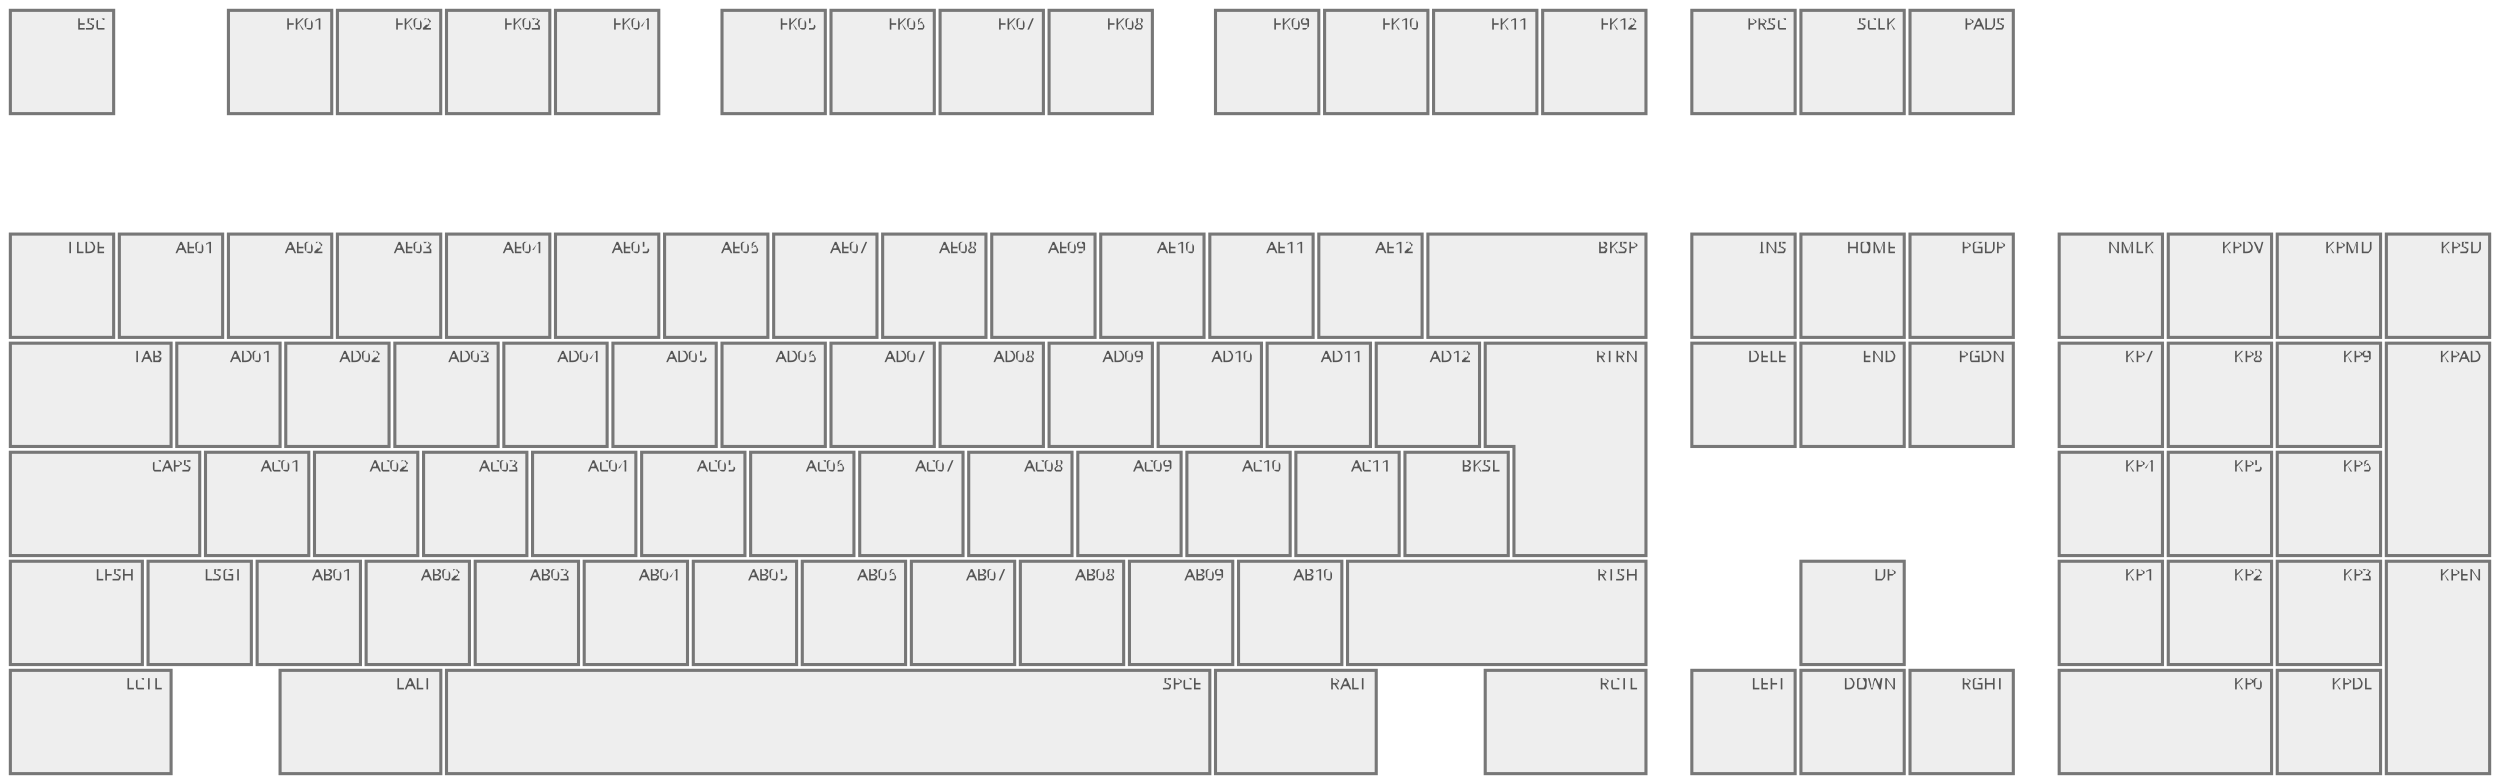
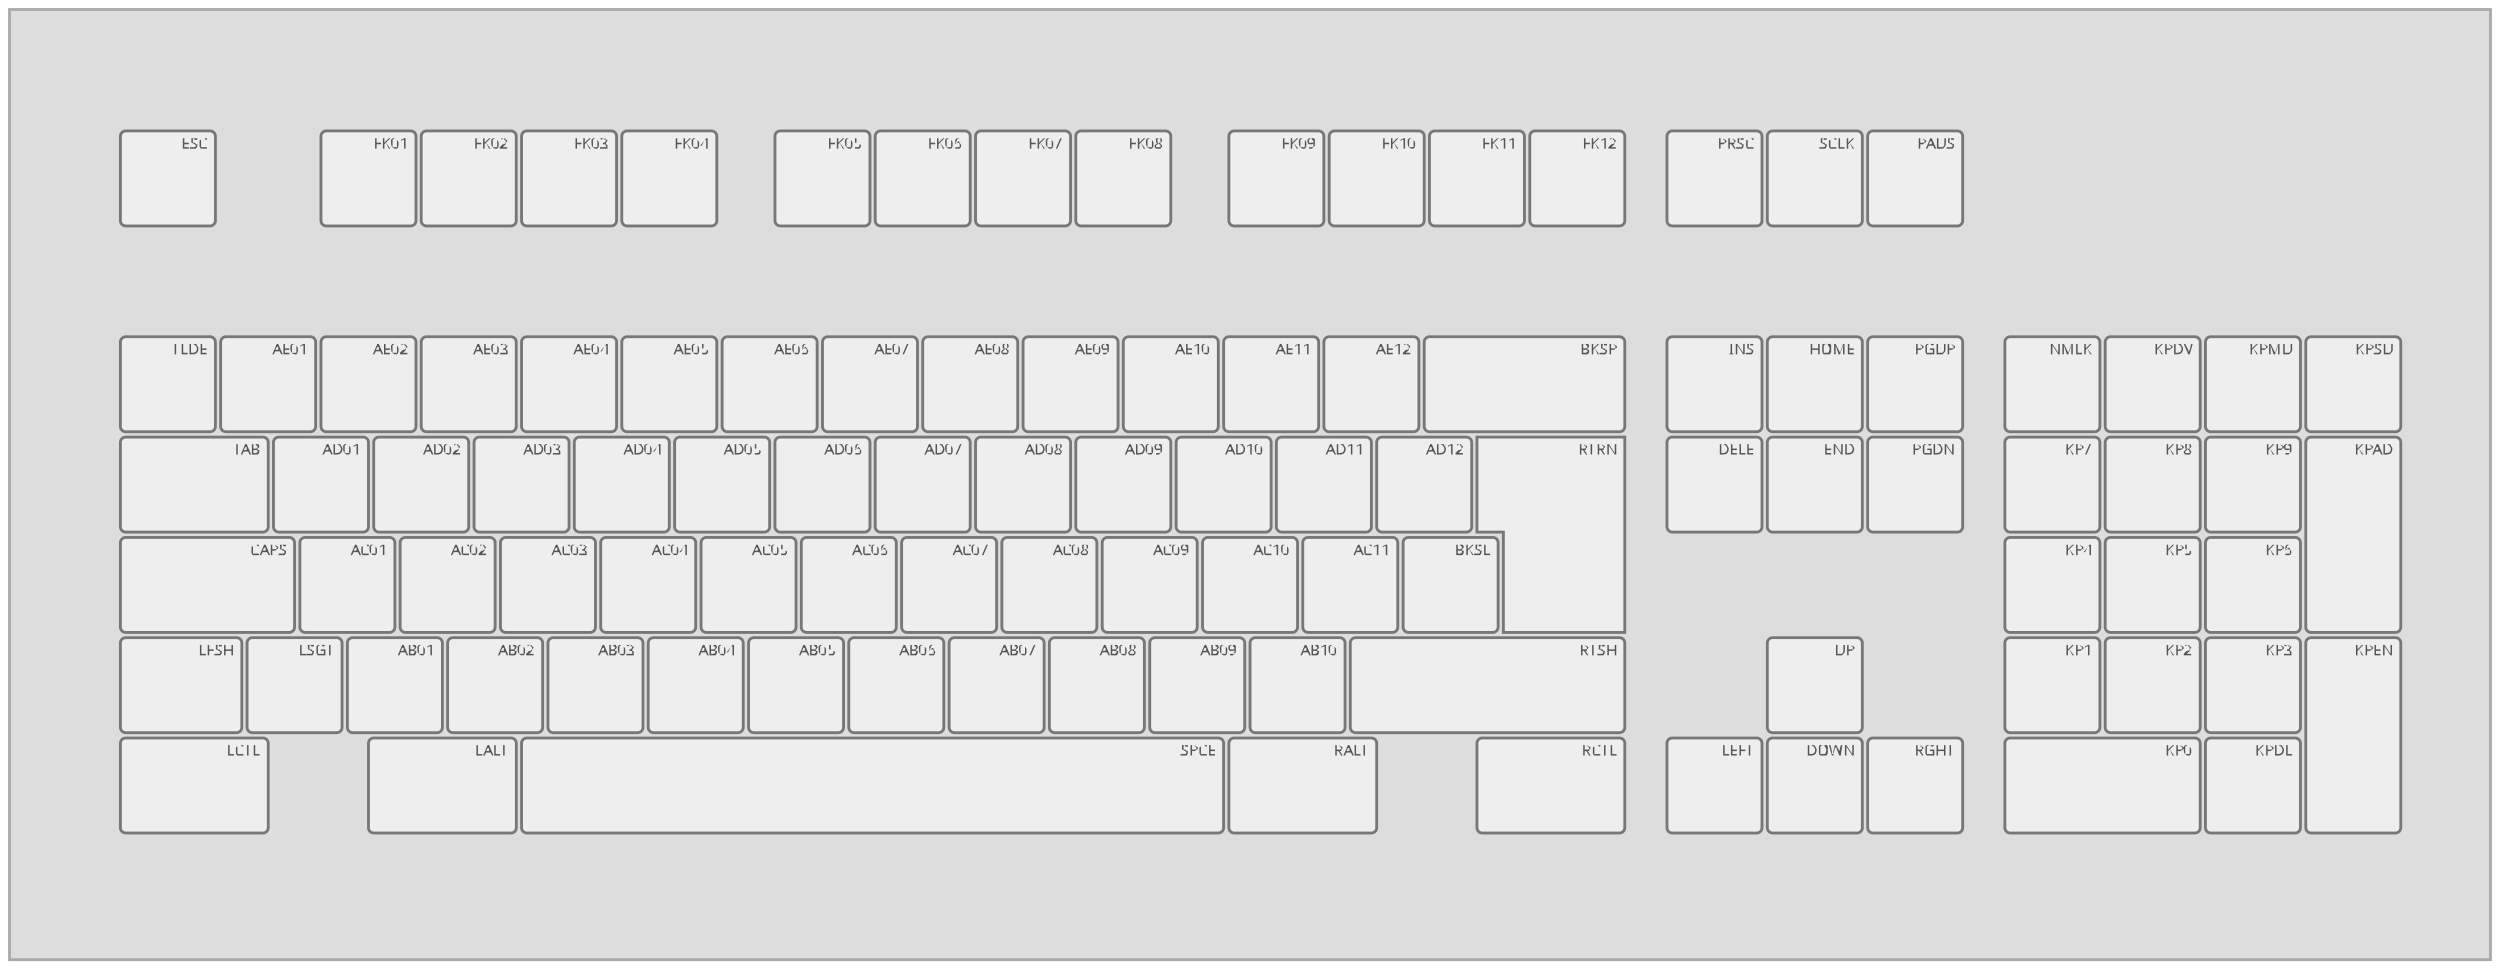
- <svg xmlns="http://www.w3.org/2000/svg" width="1452" height="455.333" viewBox="1.067 1.178 24.2 7.589">
-   <style>.key { fill: #eee; stroke: #777; stroke-width: 0.03; }.key-id { fill: #555; font: 0.16px sans-serif; pointer-events: none; }</style>
+ <svg xmlns="http://www.w3.org/2000/svg" width="1578.667" height="612" viewBox="-0.1 -0.1 26.311 10.2">
+   <style>.keyboard-frame { fill: var(--doodad-fill, #ddd); stroke: #aaa; stroke-width: 0.03; }.key { fill: var(--key-fill, #eee); stroke: #777; stroke-width: 0.03; }.key-id { fill: var(--key-id-fill, #555); font: 0.16px sans-serif; pointer-events: none; }</style>
  <g id="keyboard-geometry">
+     <g id="keyboard-decorations">
+       <rect class="keyboard-frame" x="0" y="0" width="26.111" height="10" />
+     </g>
    <g id="keys">
      <g id="key-ESC" data-key-id="ESC" data-kbd-keycode="1">
-         <rect class="key" x="1.167" y="1.278" width="1" height="1" />
+         <rect class="key" x="1.167" y="1.278" width="1" height="1" rx="0.056" ry="0.056" style="--key-fill: #555" />
      </g>
      <g id="key-FK01" data-key-id="FK01" data-kbd-keycode="59">
-         <rect class="key" x="3.278" y="1.278" width="1" height="1" />
+         <rect class="key" x="3.278" y="1.278" width="1" height="1" rx="0.056" ry="0.056" />
      </g>
      <g id="key-FK02" data-key-id="FK02" data-kbd-keycode="60">
-         <rect class="key" x="4.333" y="1.278" width="1" height="1" />
+         <rect class="key" x="4.333" y="1.278" width="1" height="1" rx="0.056" ry="0.056" />
      </g>
      <g id="key-FK03" data-key-id="FK03" data-kbd-keycode="61">
-         <rect class="key" x="5.389" y="1.278" width="1" height="1" />
+         <rect class="key" x="5.389" y="1.278" width="1" height="1" rx="0.056" ry="0.056" />
      </g>
      <g id="key-FK04" data-key-id="FK04" data-kbd-keycode="62">
-         <rect class="key" x="6.444" y="1.278" width="1" height="1" />
+         <rect class="key" x="6.444" y="1.278" width="1" height="1" rx="0.056" ry="0.056" />
      </g>
      <g id="key-FK05" data-key-id="FK05" data-kbd-keycode="63">
-         <rect class="key" x="8.056" y="1.278" width="1" height="1" />
+         <rect class="key" x="8.056" y="1.278" width="1" height="1" rx="0.056" ry="0.056" />
      </g>
      <g id="key-FK06" data-key-id="FK06" data-kbd-keycode="64">
-         <rect class="key" x="9.111" y="1.278" width="1" height="1" />
+         <rect class="key" x="9.111" y="1.278" width="1" height="1" rx="0.056" ry="0.056" />
      </g>
      <g id="key-FK07" data-key-id="FK07" data-kbd-keycode="65">
-         <rect class="key" x="10.167" y="1.278" width="1" height="1" />
+         <rect class="key" x="10.167" y="1.278" width="1" height="1" rx="0.056" ry="0.056" />
      </g>
      <g id="key-FK08" data-key-id="FK08" data-kbd-keycode="66">
-         <rect class="key" x="11.222" y="1.278" width="1" height="1" />
+         <rect class="key" x="11.222" y="1.278" width="1" height="1" rx="0.056" ry="0.056" />
      </g>
      <g id="key-FK09" data-key-id="FK09" data-kbd-keycode="67">
-         <rect class="key" x="12.833" y="1.278" width="1" height="1" />
+         <rect class="key" x="12.833" y="1.278" width="1" height="1" rx="0.056" ry="0.056" />
      </g>
      <g id="key-FK10" data-key-id="FK10" data-kbd-keycode="68">
-         <rect class="key" x="13.889" y="1.278" width="1" height="1" />
+         <rect class="key" x="13.889" y="1.278" width="1" height="1" rx="0.056" ry="0.056" />
      </g>
      <g id="key-FK11" data-key-id="FK11" data-kbd-keycode="87">
-         <rect class="key" x="14.944" y="1.278" width="1" height="1" />
+         <rect class="key" x="14.944" y="1.278" width="1" height="1" rx="0.056" ry="0.056" />
      </g>
      <g id="key-FK12" data-key-id="FK12" data-kbd-keycode="88">
-         <rect class="key" x="16" y="1.278" width="1" height="1" />
+         <rect class="key" x="16" y="1.278" width="1" height="1" rx="0.056" ry="0.056" />
      </g>
      <g id="key-PRSC" data-key-id="PRSC" data-kbd-keycode="99">
-         <rect class="key" x="17.444" y="1.278" width="1" height="1" />
+         <rect class="key" x="17.444" y="1.278" width="1" height="1" rx="0.056" ry="0.056" />
      </g>
      <g id="key-SCLK" data-key-id="SCLK" data-kbd-keycode="70">
-         <rect class="key" x="18.5" y="1.278" width="1" height="1" />
+         <rect class="key" x="18.5" y="1.278" width="1" height="1" rx="0.056" ry="0.056" />
      </g>
      <g id="key-PAUS" data-key-id="PAUS" data-kbd-keycode="119">
-         <rect class="key" x="19.556" y="1.278" width="1" height="1" />
+         <rect class="key" x="19.556" y="1.278" width="1" height="1" rx="0.056" ry="0.056" />
      </g>
      <g id="key-TLDE" data-key-id="TLDE" data-kbd-keycode="41">
-         <rect class="key" x="1.167" y="3.444" width="1" height="1" />
+         <rect class="key" x="1.167" y="3.444" width="1" height="1" rx="0.056" ry="0.056" />
      </g>
      <g id="key-AE01" data-key-id="AE01" data-kbd-keycode="2">
-         <rect class="key" x="2.222" y="3.444" width="1" height="1" />
+         <rect class="key" x="2.222" y="3.444" width="1" height="1" rx="0.056" ry="0.056" />
      </g>
      <g id="key-AE02" data-key-id="AE02" data-kbd-keycode="3">
-         <rect class="key" x="3.278" y="3.444" width="1" height="1" />
+         <rect class="key" x="3.278" y="3.444" width="1" height="1" rx="0.056" ry="0.056" />
      </g>
      <g id="key-AE03" data-key-id="AE03" data-kbd-keycode="4">
-         <rect class="key" x="4.333" y="3.444" width="1" height="1" />
+         <rect class="key" x="4.333" y="3.444" width="1" height="1" rx="0.056" ry="0.056" />
      </g>
      <g id="key-AE04" data-key-id="AE04" data-kbd-keycode="5">
-         <rect class="key" x="5.389" y="3.444" width="1" height="1" />
+         <rect class="key" x="5.389" y="3.444" width="1" height="1" rx="0.056" ry="0.056" />
      </g>
      <g id="key-AE05" data-key-id="AE05" data-kbd-keycode="6">
-         <rect class="key" x="6.444" y="3.444" width="1" height="1" />
+         <rect class="key" x="6.444" y="3.444" width="1" height="1" rx="0.056" ry="0.056" />
      </g>
      <g id="key-AE06" data-key-id="AE06" data-kbd-keycode="7">
-         <rect class="key" x="7.5" y="3.444" width="1" height="1" />
+         <rect class="key" x="7.5" y="3.444" width="1" height="1" rx="0.056" ry="0.056" />
      </g>
      <g id="key-AE07" data-key-id="AE07" data-kbd-keycode="8">
-         <rect class="key" x="8.556" y="3.444" width="1" height="1" />
+         <rect class="key" x="8.556" y="3.444" width="1" height="1" rx="0.056" ry="0.056" />
      </g>
      <g id="key-AE08" data-key-id="AE08" data-kbd-keycode="9">
-         <rect class="key" x="9.611" y="3.444" width="1" height="1" />
+         <rect class="key" x="9.611" y="3.444" width="1" height="1" rx="0.056" ry="0.056" />
      </g>
      <g id="key-AE09" data-key-id="AE09" data-kbd-keycode="10">
-         <rect class="key" x="10.667" y="3.444" width="1" height="1" />
+         <rect class="key" x="10.667" y="3.444" width="1" height="1" rx="0.056" ry="0.056" />
      </g>
      <g id="key-AE10" data-key-id="AE10" data-kbd-keycode="11">
-         <rect class="key" x="11.722" y="3.444" width="1" height="1" />
+         <rect class="key" x="11.722" y="3.444" width="1" height="1" rx="0.056" ry="0.056" />
      </g>
      <g id="key-AE11" data-key-id="AE11" data-kbd-keycode="12">
-         <rect class="key" x="12.778" y="3.444" width="1" height="1" />
+         <rect class="key" x="12.778" y="3.444" width="1" height="1" rx="0.056" ry="0.056" />
      </g>
      <g id="key-AE12" data-key-id="AE12" data-kbd-keycode="13">
-         <rect class="key" x="13.833" y="3.444" width="1" height="1" />
+         <rect class="key" x="13.833" y="3.444" width="1" height="1" rx="0.056" ry="0.056" />
      </g>
      <g id="key-BKSP" data-key-id="BKSP" data-kbd-keycode="14">
-         <rect class="key" x="14.889" y="3.444" width="2.111" height="1" />
+         <rect class="key" x="14.889" y="3.444" width="2.111" height="1" rx="0.056" ry="0.056" style="--key-fill: #555" />
      </g>
      <g id="key-TAB" data-key-id="TAB" data-kbd-keycode="15">
-         <rect class="key" x="1.167" y="4.5" width="1.556" height="1" />
+         <rect class="key" x="1.167" y="4.5" width="1.556" height="1" rx="0.056" ry="0.056" style="--key-fill: #555" />
      </g>
      <g id="key-AD01" data-key-id="AD01" data-kbd-keycode="16">
-         <rect class="key" x="2.778" y="4.5" width="1" height="1" />
+         <rect class="key" x="2.778" y="4.5" width="1" height="1" rx="0.056" ry="0.056" />
      </g>
      <g id="key-AD02" data-key-id="AD02" data-kbd-keycode="17">
-         <rect class="key" x="3.833" y="4.5" width="1" height="1" />
+         <rect class="key" x="3.833" y="4.5" width="1" height="1" rx="0.056" ry="0.056" />
      </g>
      <g id="key-AD03" data-key-id="AD03" data-kbd-keycode="18">
-         <rect class="key" x="4.889" y="4.5" width="1" height="1" />
+         <rect class="key" x="4.889" y="4.5" width="1" height="1" rx="0.056" ry="0.056" />
      </g>
      <g id="key-AD04" data-key-id="AD04" data-kbd-keycode="19">
-         <rect class="key" x="5.944" y="4.5" width="1" height="1" />
+         <rect class="key" x="5.944" y="4.5" width="1" height="1" rx="0.056" ry="0.056" />
      </g>
      <g id="key-AD05" data-key-id="AD05" data-kbd-keycode="20">
-         <rect class="key" x="7" y="4.5" width="1" height="1" />
+         <rect class="key" x="7" y="4.5" width="1" height="1" rx="0.056" ry="0.056" />
      </g>
      <g id="key-AD06" data-key-id="AD06" data-kbd-keycode="21">
-         <rect class="key" x="8.056" y="4.5" width="1" height="1" />
+         <rect class="key" x="8.056" y="4.5" width="1" height="1" rx="0.056" ry="0.056" />
      </g>
      <g id="key-AD07" data-key-id="AD07" data-kbd-keycode="22">
-         <rect class="key" x="9.111" y="4.5" width="1" height="1" />
+         <rect class="key" x="9.111" y="4.5" width="1" height="1" rx="0.056" ry="0.056" />
      </g>
      <g id="key-AD08" data-key-id="AD08" data-kbd-keycode="23">
-         <rect class="key" x="10.167" y="4.5" width="1" height="1" />
+         <rect class="key" x="10.167" y="4.5" width="1" height="1" rx="0.056" ry="0.056" />
      </g>
      <g id="key-AD09" data-key-id="AD09" data-kbd-keycode="24">
-         <rect class="key" x="11.222" y="4.5" width="1" height="1" />
+         <rect class="key" x="11.222" y="4.5" width="1" height="1" rx="0.056" ry="0.056" />
      </g>
      <g id="key-AD10" data-key-id="AD10" data-kbd-keycode="25">
-         <rect class="key" x="12.278" y="4.5" width="1" height="1" />
+         <rect class="key" x="12.278" y="4.5" width="1" height="1" rx="0.056" ry="0.056" />
      </g>
      <g id="key-AD11" data-key-id="AD11" data-kbd-keycode="26">
-         <rect class="key" x="13.333" y="4.5" width="1" height="1" />
+         <rect class="key" x="13.333" y="4.5" width="1" height="1" rx="0.056" ry="0.056" />
      </g>
      <g id="key-AD12" data-key-id="AD12" data-kbd-keycode="27">
-         <rect class="key" x="14.389" y="4.5" width="1" height="1" />
+         <rect class="key" x="14.389" y="4.5" width="1" height="1" rx="0.056" ry="0.056" />
      </g>
      <g id="key-RTRN" data-key-id="RTRN" data-kbd-keycode="28">
-         <polygon class="key" points="15.444,4.5 17,4.5 17,6.556 15.722,6.556 15.722,5.5 15.444,5.5" />
+         <polygon class="key" points="15.444,4.5 17,4.5 17,6.556 15.722,6.556 15.722,5.5 15.444,5.5" style="--key-fill: #555" />
      </g>
      <g id="key-CAPS" data-key-id="CAPS" data-kbd-keycode="58">
-         <rect class="key" x="1.167" y="5.556" width="1.833" height="1" />
+         <rect class="key" x="1.167" y="5.556" width="1.833" height="1" rx="0.056" ry="0.056" style="--key-fill: #555" />
      </g>
      <g id="key-AC01" data-key-id="AC01" data-kbd-keycode="30">
-         <rect class="key" x="3.056" y="5.556" width="1" height="1" />
+         <rect class="key" x="3.056" y="5.556" width="1" height="1" rx="0.056" ry="0.056" />
      </g>
      <g id="key-AC02" data-key-id="AC02" data-kbd-keycode="31">
-         <rect class="key" x="4.111" y="5.556" width="1" height="1" />
+         <rect class="key" x="4.111" y="5.556" width="1" height="1" rx="0.056" ry="0.056" />
      </g>
      <g id="key-AC03" data-key-id="AC03" data-kbd-keycode="32">
-         <rect class="key" x="5.167" y="5.556" width="1" height="1" />
+         <rect class="key" x="5.167" y="5.556" width="1" height="1" rx="0.056" ry="0.056" />
      </g>
      <g id="key-AC04" data-key-id="AC04" data-kbd-keycode="33">
-         <rect class="key" x="6.222" y="5.556" width="1" height="1" />
+         <rect class="key" x="6.222" y="5.556" width="1" height="1" rx="0.056" ry="0.056" />
      </g>
      <g id="key-AC05" data-key-id="AC05" data-kbd-keycode="34">
-         <rect class="key" x="7.278" y="5.556" width="1" height="1" />
+         <rect class="key" x="7.278" y="5.556" width="1" height="1" rx="0.056" ry="0.056" />
      </g>
      <g id="key-AC06" data-key-id="AC06" data-kbd-keycode="35">
-         <rect class="key" x="8.333" y="5.556" width="1" height="1" />
+         <rect class="key" x="8.333" y="5.556" width="1" height="1" rx="0.056" ry="0.056" />
      </g>
      <g id="key-AC07" data-key-id="AC07" data-kbd-keycode="36">
-         <rect class="key" x="9.389" y="5.556" width="1" height="1" />
+         <rect class="key" x="9.389" y="5.556" width="1" height="1" rx="0.056" ry="0.056" />
      </g>
      <g id="key-AC08" data-key-id="AC08" data-kbd-keycode="37">
-         <rect class="key" x="10.444" y="5.556" width="1" height="1" />
+         <rect class="key" x="10.444" y="5.556" width="1" height="1" rx="0.056" ry="0.056" />
      </g>
      <g id="key-AC09" data-key-id="AC09" data-kbd-keycode="38">
-         <rect class="key" x="11.5" y="5.556" width="1" height="1" />
+         <rect class="key" x="11.5" y="5.556" width="1" height="1" rx="0.056" ry="0.056" />
      </g>
      <g id="key-AC10" data-key-id="AC10" data-kbd-keycode="39">
-         <rect class="key" x="12.556" y="5.556" width="1" height="1" />
+         <rect class="key" x="12.556" y="5.556" width="1" height="1" rx="0.056" ry="0.056" />
      </g>
      <g id="key-AC11" data-key-id="AC11" data-kbd-keycode="40">
-         <rect class="key" x="13.611" y="5.556" width="1" height="1" />
+         <rect class="key" x="13.611" y="5.556" width="1" height="1" rx="0.056" ry="0.056" />
      </g>
      <g id="key-BKSL" data-key-id="BKSL" data-kbd-keycode="43">
-         <rect class="key" x="14.667" y="5.556" width="1" height="1" />
+         <rect class="key" x="14.667" y="5.556" width="1" height="1" rx="0.056" ry="0.056" />
      </g>
      <g id="key-LFSH" data-key-id="LFSH" data-kbd-keycode="42">
-         <rect class="key" x="1.167" y="6.611" width="1.278" height="1" />
+         <rect class="key" x="1.167" y="6.611" width="1.278" height="1" rx="0.056" ry="0.056" style="--key-fill: #555" />
      </g>
      <g id="key-LSGT" data-key-id="LSGT" data-kbd-keycode="86">
-         <rect class="key" x="2.5" y="6.611" width="1" height="1" />
+         <rect class="key" x="2.5" y="6.611" width="1" height="1" rx="0.056" ry="0.056" />
      </g>
      <g id="key-AB01" data-key-id="AB01" data-kbd-keycode="44">
-         <rect class="key" x="3.556" y="6.611" width="1" height="1" />
+         <rect class="key" x="3.556" y="6.611" width="1" height="1" rx="0.056" ry="0.056" />
      </g>
      <g id="key-AB02" data-key-id="AB02" data-kbd-keycode="45">
-         <rect class="key" x="4.611" y="6.611" width="1" height="1" />
+         <rect class="key" x="4.611" y="6.611" width="1" height="1" rx="0.056" ry="0.056" />
      </g>
      <g id="key-AB03" data-key-id="AB03" data-kbd-keycode="46">
-         <rect class="key" x="5.667" y="6.611" width="1" height="1" />
+         <rect class="key" x="5.667" y="6.611" width="1" height="1" rx="0.056" ry="0.056" />
      </g>
      <g id="key-AB04" data-key-id="AB04" data-kbd-keycode="47">
-         <rect class="key" x="6.722" y="6.611" width="1" height="1" />
+         <rect class="key" x="6.722" y="6.611" width="1" height="1" rx="0.056" ry="0.056" />
      </g>
      <g id="key-AB05" data-key-id="AB05" data-kbd-keycode="48">
-         <rect class="key" x="7.778" y="6.611" width="1" height="1" />
+         <rect class="key" x="7.778" y="6.611" width="1" height="1" rx="0.056" ry="0.056" />
      </g>
      <g id="key-AB06" data-key-id="AB06" data-kbd-keycode="49">
-         <rect class="key" x="8.833" y="6.611" width="1" height="1" />
+         <rect class="key" x="8.833" y="6.611" width="1" height="1" rx="0.056" ry="0.056" />
      </g>
      <g id="key-AB07" data-key-id="AB07" data-kbd-keycode="50">
-         <rect class="key" x="9.889" y="6.611" width="1" height="1" />
+         <rect class="key" x="9.889" y="6.611" width="1" height="1" rx="0.056" ry="0.056" />
      </g>
      <g id="key-AB08" data-key-id="AB08" data-kbd-keycode="51">
-         <rect class="key" x="10.944" y="6.611" width="1" height="1" />
+         <rect class="key" x="10.944" y="6.611" width="1" height="1" rx="0.056" ry="0.056" />
      </g>
      <g id="key-AB09" data-key-id="AB09" data-kbd-keycode="52">
-         <rect class="key" x="12" y="6.611" width="1" height="1" />
+         <rect class="key" x="12" y="6.611" width="1" height="1" rx="0.056" ry="0.056" />
      </g>
      <g id="key-AB10" data-key-id="AB10" data-kbd-keycode="53">
-         <rect class="key" x="13.056" y="6.611" width="1" height="1" />
+         <rect class="key" x="13.056" y="6.611" width="1" height="1" rx="0.056" ry="0.056" />
      </g>
      <g id="key-RTSH" data-key-id="RTSH" data-kbd-keycode="54">
-         <rect class="key" x="14.111" y="6.611" width="2.889" height="1" />
+         <rect class="key" x="14.111" y="6.611" width="2.889" height="1" rx="0.056" ry="0.056" style="--key-fill: #555" />
      </g>
      <g id="key-LCTL" data-key-id="LCTL" data-kbd-keycode="29">
-         <rect class="key" x="1.167" y="7.667" width="1.556" height="1" />
+         <rect class="key" x="1.167" y="7.667" width="1.556" height="1" rx="0.056" ry="0.056" style="--key-fill: #555" />
      </g>
      <g id="key-LALT" data-key-id="LALT" data-kbd-keycode="56">
-         <rect class="key" x="3.778" y="7.667" width="1.556" height="1" />
+         <rect class="key" x="3.778" y="7.667" width="1.556" height="1" rx="0.056" ry="0.056" style="--key-fill: #555" />
      </g>
      <g id="key-SPCE" data-key-id="SPCE" data-kbd-keycode="57">
-         <rect class="key" x="5.389" y="7.667" width="7.389" height="1" />
+         <rect class="key" x="5.389" y="7.667" width="7.389" height="1" rx="0.056" ry="0.056" style="--key-fill: #f6f6f6" />
      </g>
      <g id="key-RALT" data-key-id="RALT" data-kbd-keycode="100">
-         <rect class="key" x="12.833" y="7.667" width="1.556" height="1" />
+         <rect class="key" x="12.833" y="7.667" width="1.556" height="1" rx="0.056" ry="0.056" style="--key-fill: #555" />
      </g>
      <g id="key-RCTL" data-key-id="RCTL" data-kbd-keycode="97">
-         <rect class="key" x="15.444" y="7.667" width="1.556" height="1" />
+         <rect class="key" x="15.444" y="7.667" width="1.556" height="1" rx="0.056" ry="0.056" style="--key-fill: #555" />
      </g>
      <g id="key-INS" data-key-id="INS" data-kbd-keycode="110">
-         <rect class="key" x="17.444" y="3.444" width="1" height="1" />
+         <rect class="key" x="17.444" y="3.444" width="1" height="1" rx="0.056" ry="0.056" style="--key-fill: #555" />
      </g>
      <g id="key-HOME" data-key-id="HOME" data-kbd-keycode="102">
-         <rect class="key" x="18.5" y="3.444" width="1" height="1" />
+         <rect class="key" x="18.5" y="3.444" width="1" height="1" rx="0.056" ry="0.056" style="--key-fill: #555" />
      </g>
      <g id="key-PGUP" data-key-id="PGUP" data-kbd-keycode="104">
-         <rect class="key" x="19.556" y="3.444" width="1" height="1" />
+         <rect class="key" x="19.556" y="3.444" width="1" height="1" rx="0.056" ry="0.056" style="--key-fill: #555" />
      </g>
      <g id="key-DELE" data-key-id="DELE" data-kbd-keycode="111">
-         <rect class="key" x="17.444" y="4.5" width="1" height="1" />
+         <rect class="key" x="17.444" y="4.5" width="1" height="1" rx="0.056" ry="0.056" style="--key-fill: #555" />
      </g>
      <g id="key-END" data-key-id="END" data-kbd-keycode="107">
-         <rect class="key" x="18.5" y="4.5" width="1" height="1" />
+         <rect class="key" x="18.5" y="4.5" width="1" height="1" rx="0.056" ry="0.056" style="--key-fill: #555" />
      </g>
      <g id="key-PGDN" data-key-id="PGDN" data-kbd-keycode="109">
-         <rect class="key" x="19.556" y="4.5" width="1" height="1" />
+         <rect class="key" x="19.556" y="4.5" width="1" height="1" rx="0.056" ry="0.056" style="--key-fill: #555" />
      </g>
      <g id="key-UP" data-key-id="UP" data-kbd-keycode="103">
-         <rect class="key" x="18.5" y="6.611" width="1" height="1" />
+         <rect class="key" x="18.5" y="6.611" width="1" height="1" rx="0.056" ry="0.056" style="--key-fill: #555" />
      </g>
      <g id="key-LEFT" data-key-id="LEFT" data-kbd-keycode="105">
-         <rect class="key" x="17.444" y="7.667" width="1" height="1" />
+         <rect class="key" x="17.444" y="7.667" width="1" height="1" rx="0.056" ry="0.056" style="--key-fill: #555" />
      </g>
      <g id="key-DOWN" data-key-id="DOWN" data-kbd-keycode="108">
-         <rect class="key" x="18.5" y="7.667" width="1" height="1" />
+         <rect class="key" x="18.5" y="7.667" width="1" height="1" rx="0.056" ry="0.056" style="--key-fill: #555" />
      </g>
      <g id="key-RGHT" data-key-id="RGHT" data-kbd-keycode="106">
-         <rect class="key" x="19.556" y="7.667" width="1" height="1" />
+         <rect class="key" x="19.556" y="7.667" width="1" height="1" rx="0.056" ry="0.056" style="--key-fill: #555" />
      </g>
      <g id="key-NMLK" data-key-id="NMLK" data-kbd-keycode="69">
-         <rect class="key" x="21" y="3.444" width="1" height="1" />
+         <rect class="key" x="21" y="3.444" width="1" height="1" rx="0.056" ry="0.056" style="--key-fill: #555" />
      </g>
      <g id="key-KPDV" data-key-id="KPDV" data-kbd-keycode="98">
-         <rect class="key" x="22.056" y="3.444" width="1" height="1" />
+         <rect class="key" x="22.056" y="3.444" width="1" height="1" rx="0.056" ry="0.056" style="--key-fill: #555" />
      </g>
      <g id="key-KPMU" data-key-id="KPMU" data-kbd-keycode="55">
-         <rect class="key" x="23.111" y="3.444" width="1" height="1" />
+         <rect class="key" x="23.111" y="3.444" width="1" height="1" rx="0.056" ry="0.056" style="--key-fill: #555" />
      </g>
      <g id="key-KPSU" data-key-id="KPSU" data-kbd-keycode="74">
-         <rect class="key" x="24.167" y="3.444" width="1" height="1" />
+         <rect class="key" x="24.167" y="3.444" width="1" height="1" rx="0.056" ry="0.056" style="--key-fill: #555" />
      </g>
      <g id="key-KP7" data-key-id="KP7" data-kbd-keycode="71">
-         <rect class="key" x="21" y="4.5" width="1" height="1" />
+         <rect class="key" x="21" y="4.5" width="1" height="1" rx="0.056" ry="0.056" />
      </g>
      <g id="key-KP8" data-key-id="KP8" data-kbd-keycode="72">
-         <rect class="key" x="22.056" y="4.5" width="1" height="1" />
+         <rect class="key" x="22.056" y="4.5" width="1" height="1" rx="0.056" ry="0.056" />
      </g>
      <g id="key-KP9" data-key-id="KP9" data-kbd-keycode="73">
-         <rect class="key" x="23.111" y="4.5" width="1" height="1" />
+         <rect class="key" x="23.111" y="4.5" width="1" height="1" rx="0.056" ry="0.056" />
      </g>
      <g id="key-KPAD" data-key-id="KPAD" data-kbd-keycode="78">
-         <rect class="key" x="24.167" y="4.5" width="1" height="2.056" />
+         <rect class="key" x="24.167" y="4.5" width="1" height="2.056" rx="0.056" ry="0.056" style="--key-fill: #555" />
      </g>
      <g id="key-KP4" data-key-id="KP4" data-kbd-keycode="75">
-         <rect class="key" x="21" y="5.556" width="1" height="1" />
+         <rect class="key" x="21" y="5.556" width="1" height="1" rx="0.056" ry="0.056" />
      </g>
      <g id="key-KP5" data-key-id="KP5" data-kbd-keycode="76">
-         <rect class="key" x="22.056" y="5.556" width="1" height="1" />
+         <rect class="key" x="22.056" y="5.556" width="1" height="1" rx="0.056" ry="0.056" />
      </g>
      <g id="key-KP6" data-key-id="KP6" data-kbd-keycode="77">
-         <rect class="key" x="23.111" y="5.556" width="1" height="1" />
+         <rect class="key" x="23.111" y="5.556" width="1" height="1" rx="0.056" ry="0.056" />
      </g>
      <g id="key-KP1" data-key-id="KP1" data-kbd-keycode="79">
-         <rect class="key" x="21" y="6.611" width="1" height="1" />
+         <rect class="key" x="21" y="6.611" width="1" height="1" rx="0.056" ry="0.056" />
      </g>
      <g id="key-KP2" data-key-id="KP2" data-kbd-keycode="80">
-         <rect class="key" x="22.056" y="6.611" width="1" height="1" />
+         <rect class="key" x="22.056" y="6.611" width="1" height="1" rx="0.056" ry="0.056" />
      </g>
      <g id="key-KP3" data-key-id="KP3" data-kbd-keycode="81">
-         <rect class="key" x="23.111" y="6.611" width="1" height="1" />
+         <rect class="key" x="23.111" y="6.611" width="1" height="1" rx="0.056" ry="0.056" />
      </g>
      <g id="key-KPEN" data-key-id="KPEN" data-kbd-keycode="96">
-         <rect class="key" x="24.167" y="6.611" width="1" height="2.056" />
+         <rect class="key" x="24.167" y="6.611" width="1" height="2.056" rx="0.056" ry="0.056" style="--key-fill: #555" />
      </g>
      <g id="key-KP0" data-key-id="KP0" data-kbd-keycode="82">
-         <rect class="key" x="21" y="7.667" width="2.056" height="1" />
+         <rect class="key" x="21" y="7.667" width="2.056" height="1" rx="0.056" ry="0.056" />
      </g>
      <g id="key-KPDL" data-key-id="KPDL" data-kbd-keycode="83">
-         <rect class="key" x="23.111" y="7.667" width="1" height="1" />
+         <rect class="key" x="23.111" y="7.667" width="1" height="1" rx="0.056" ry="0.056" />
      </g>
    </g>
  </g>
  <g id="factory-legends">
-     <text class="key-id" x="2.087" y="1.338" text-anchor="end" dominant-baseline="hanging">ESC</text>
+     <text class="key-id" x="2.087" y="1.338" text-anchor="end" dominant-baseline="hanging" style="--key-id-fill: #eee">ESC</text>
    <text class="key-id" x="4.198" y="1.338" text-anchor="end" dominant-baseline="hanging">FK01</text>
    <text class="key-id" x="5.253" y="1.338" text-anchor="end" dominant-baseline="hanging">FK02</text>
    <text class="key-id" x="6.309" y="1.338" text-anchor="end" dominant-baseline="hanging">FK03</text>
    <text class="key-id" x="7.364" y="1.338" text-anchor="end" dominant-baseline="hanging">FK04</text>
    <text class="key-id" x="8.976" y="1.338" text-anchor="end" dominant-baseline="hanging">FK05</text>
    <text class="key-id" x="10.031" y="1.338" text-anchor="end" dominant-baseline="hanging">FK06</text>
    <text class="key-id" x="11.087" y="1.338" text-anchor="end" dominant-baseline="hanging">FK07</text>
    <text class="key-id" x="12.142" y="1.338" text-anchor="end" dominant-baseline="hanging">FK08</text>
    <text class="key-id" x="13.753" y="1.338" text-anchor="end" dominant-baseline="hanging">FK09</text>
    <text class="key-id" x="14.809" y="1.338" text-anchor="end" dominant-baseline="hanging">FK10</text>
    <text class="key-id" x="15.864" y="1.338" text-anchor="end" dominant-baseline="hanging">FK11</text>
    <text class="key-id" x="16.92" y="1.338" text-anchor="end" dominant-baseline="hanging">FK12</text>
    <text class="key-id" x="18.364" y="1.338" text-anchor="end" dominant-baseline="hanging">PRSC</text>
    <text class="key-id" x="19.42" y="1.338" text-anchor="end" dominant-baseline="hanging">SCLK</text>
    <text class="key-id" x="20.476" y="1.338" text-anchor="end" dominant-baseline="hanging">PAUS</text>
    <text class="key-id" x="2.087" y="3.504" text-anchor="end" dominant-baseline="hanging">TLDE</text>
    <text class="key-id" x="3.142" y="3.504" text-anchor="end" dominant-baseline="hanging">AE01</text>
    <text class="key-id" x="4.198" y="3.504" text-anchor="end" dominant-baseline="hanging">AE02</text>
    <text class="key-id" x="5.253" y="3.504" text-anchor="end" dominant-baseline="hanging">AE03</text>
    <text class="key-id" x="6.309" y="3.504" text-anchor="end" dominant-baseline="hanging">AE04</text>
    <text class="key-id" x="7.364" y="3.504" text-anchor="end" dominant-baseline="hanging">AE05</text>
    <text class="key-id" x="8.42" y="3.504" text-anchor="end" dominant-baseline="hanging">AE06</text>
    <text class="key-id" x="9.476" y="3.504" text-anchor="end" dominant-baseline="hanging">AE07</text>
    <text class="key-id" x="10.531" y="3.504" text-anchor="end" dominant-baseline="hanging">AE08</text>
    <text class="key-id" x="11.587" y="3.504" text-anchor="end" dominant-baseline="hanging">AE09</text>
    <text class="key-id" x="12.642" y="3.504" text-anchor="end" dominant-baseline="hanging">AE10</text>
    <text class="key-id" x="13.698" y="3.504" text-anchor="end" dominant-baseline="hanging">AE11</text>
    <text class="key-id" x="14.753" y="3.504" text-anchor="end" dominant-baseline="hanging">AE12</text>
-     <text class="key-id" x="16.92" y="3.504" text-anchor="end" dominant-baseline="hanging">BKSP</text>
-     <text class="key-id" x="2.642" y="4.56" text-anchor="end" dominant-baseline="hanging">TAB</text>
+     <text class="key-id" x="16.92" y="3.504" text-anchor="end" dominant-baseline="hanging" style="--key-id-fill: #eee">BKSP</text>
+     <text class="key-id" x="2.642" y="4.56" text-anchor="end" dominant-baseline="hanging" style="--key-id-fill: #eee">TAB</text>
    <text class="key-id" x="3.698" y="4.56" text-anchor="end" dominant-baseline="hanging">AD01</text>
    <text class="key-id" x="4.753" y="4.56" text-anchor="end" dominant-baseline="hanging">AD02</text>
    <text class="key-id" x="5.809" y="4.56" text-anchor="end" dominant-baseline="hanging">AD03</text>
    <text class="key-id" x="6.864" y="4.56" text-anchor="end" dominant-baseline="hanging">AD04</text>
    <text class="key-id" x="7.92" y="4.56" text-anchor="end" dominant-baseline="hanging">AD05</text>
    <text class="key-id" x="8.976" y="4.56" text-anchor="end" dominant-baseline="hanging">AD06</text>
    <text class="key-id" x="10.031" y="4.56" text-anchor="end" dominant-baseline="hanging">AD07</text>
    <text class="key-id" x="11.087" y="4.56" text-anchor="end" dominant-baseline="hanging">AD08</text>
    <text class="key-id" x="12.142" y="4.56" text-anchor="end" dominant-baseline="hanging">AD09</text>
    <text class="key-id" x="13.198" y="4.56" text-anchor="end" dominant-baseline="hanging">AD10</text>
    <text class="key-id" x="14.253" y="4.56" text-anchor="end" dominant-baseline="hanging">AD11</text>
    <text class="key-id" x="15.309" y="4.56" text-anchor="end" dominant-baseline="hanging">AD12</text>
-     <text class="key-id" x="16.92" y="4.56" text-anchor="end" dominant-baseline="hanging">RTRN</text>
-     <text class="key-id" x="2.92" y="5.616" text-anchor="end" dominant-baseline="hanging">CAPS</text>
+     <text class="key-id" x="16.92" y="4.56" text-anchor="end" dominant-baseline="hanging" style="--key-id-fill: #eee">RTRN</text>
+     <text class="key-id" x="2.92" y="5.616" text-anchor="end" dominant-baseline="hanging" style="--key-id-fill: #eee">CAPS</text>
    <text class="key-id" x="3.976" y="5.616" text-anchor="end" dominant-baseline="hanging">AC01</text>
    <text class="key-id" x="5.031" y="5.616" text-anchor="end" dominant-baseline="hanging">AC02</text>
    <text class="key-id" x="6.087" y="5.616" text-anchor="end" dominant-baseline="hanging">AC03</text>
    <text class="key-id" x="7.142" y="5.616" text-anchor="end" dominant-baseline="hanging">AC04</text>
    <text class="key-id" x="8.198" y="5.616" text-anchor="end" dominant-baseline="hanging">AC05</text>
    <text class="key-id" x="9.253" y="5.616" text-anchor="end" dominant-baseline="hanging">AC06</text>
    <text class="key-id" x="10.309" y="5.616" text-anchor="end" dominant-baseline="hanging">AC07</text>
    <text class="key-id" x="11.364" y="5.616" text-anchor="end" dominant-baseline="hanging">AC08</text>
    <text class="key-id" x="12.42" y="5.616" text-anchor="end" dominant-baseline="hanging">AC09</text>
    <text class="key-id" x="13.476" y="5.616" text-anchor="end" dominant-baseline="hanging">AC10</text>
    <text class="key-id" x="14.531" y="5.616" text-anchor="end" dominant-baseline="hanging">AC11</text>
    <text class="key-id" x="15.587" y="5.616" text-anchor="end" dominant-baseline="hanging">BKSL</text>
-     <text class="key-id" x="2.364" y="6.671" text-anchor="end" dominant-baseline="hanging">LFSH</text>
+     <text class="key-id" x="2.364" y="6.671" text-anchor="end" dominant-baseline="hanging" style="--key-id-fill: #eee">LFSH</text>
    <text class="key-id" x="3.42" y="6.671" text-anchor="end" dominant-baseline="hanging">LSGT</text>
    <text class="key-id" x="4.476" y="6.671" text-anchor="end" dominant-baseline="hanging">AB01</text>
    <text class="key-id" x="5.531" y="6.671" text-anchor="end" dominant-baseline="hanging">AB02</text>
    <text class="key-id" x="6.587" y="6.671" text-anchor="end" dominant-baseline="hanging">AB03</text>
    <text class="key-id" x="7.642" y="6.671" text-anchor="end" dominant-baseline="hanging">AB04</text>
    <text class="key-id" x="8.698" y="6.671" text-anchor="end" dominant-baseline="hanging">AB05</text>
    <text class="key-id" x="9.753" y="6.671" text-anchor="end" dominant-baseline="hanging">AB06</text>
    <text class="key-id" x="10.809" y="6.671" text-anchor="end" dominant-baseline="hanging">AB07</text>
    <text class="key-id" x="11.864" y="6.671" text-anchor="end" dominant-baseline="hanging">AB08</text>
    <text class="key-id" x="12.92" y="6.671" text-anchor="end" dominant-baseline="hanging">AB09</text>
    <text class="key-id" x="13.976" y="6.671" text-anchor="end" dominant-baseline="hanging">AB10</text>
-     <text class="key-id" x="16.92" y="6.671" text-anchor="end" dominant-baseline="hanging">RTSH</text>
-     <text class="key-id" x="2.642" y="7.727" text-anchor="end" dominant-baseline="hanging">LCTL</text>
-     <text class="key-id" x="5.253" y="7.727" text-anchor="end" dominant-baseline="hanging">LALT</text>
-     <text class="key-id" x="12.698" y="7.727" text-anchor="end" dominant-baseline="hanging">SPCE</text>
-     <text class="key-id" x="14.309" y="7.727" text-anchor="end" dominant-baseline="hanging">RALT</text>
-     <text class="key-id" x="16.92" y="7.727" text-anchor="end" dominant-baseline="hanging">RCTL</text>
-     <text class="key-id" x="18.364" y="3.504" text-anchor="end" dominant-baseline="hanging">INS</text>
-     <text class="key-id" x="19.42" y="3.504" text-anchor="end" dominant-baseline="hanging">HOME</text>
-     <text class="key-id" x="20.476" y="3.504" text-anchor="end" dominant-baseline="hanging">PGUP</text>
-     <text class="key-id" x="18.364" y="4.56" text-anchor="end" dominant-baseline="hanging">DELE</text>
-     <text class="key-id" x="19.42" y="4.56" text-anchor="end" dominant-baseline="hanging">END</text>
-     <text class="key-id" x="20.476" y="4.56" text-anchor="end" dominant-baseline="hanging">PGDN</text>
-     <text class="key-id" x="19.42" y="6.671" text-anchor="end" dominant-baseline="hanging">UP</text>
-     <text class="key-id" x="18.364" y="7.727" text-anchor="end" dominant-baseline="hanging">LEFT</text>
-     <text class="key-id" x="19.42" y="7.727" text-anchor="end" dominant-baseline="hanging">DOWN</text>
-     <text class="key-id" x="20.476" y="7.727" text-anchor="end" dominant-baseline="hanging">RGHT</text>
-     <text class="key-id" x="21.92" y="3.504" text-anchor="end" dominant-baseline="hanging">NMLK</text>
-     <text class="key-id" x="22.976" y="3.504" text-anchor="end" dominant-baseline="hanging">KPDV</text>
-     <text class="key-id" x="24.031" y="3.504" text-anchor="end" dominant-baseline="hanging">KPMU</text>
-     <text class="key-id" x="25.087" y="3.504" text-anchor="end" dominant-baseline="hanging">KPSU</text>
+     <text class="key-id" x="16.92" y="6.671" text-anchor="end" dominant-baseline="hanging" style="--key-id-fill: #eee">RTSH</text>
+     <text class="key-id" x="2.642" y="7.727" text-anchor="end" dominant-baseline="hanging" style="--key-id-fill: #eee">LCTL</text>
+     <text class="key-id" x="5.253" y="7.727" text-anchor="end" dominant-baseline="hanging" style="--key-id-fill: #eee">LALT</text>
+     <text class="key-id" x="12.698" y="7.727" text-anchor="end" dominant-baseline="hanging" style="--key-id-fill: #555">SPCE</text>
+     <text class="key-id" x="14.309" y="7.727" text-anchor="end" dominant-baseline="hanging" style="--key-id-fill: #eee">RALT</text>
+     <text class="key-id" x="16.92" y="7.727" text-anchor="end" dominant-baseline="hanging" style="--key-id-fill: #eee">RCTL</text>
+     <text class="key-id" x="18.364" y="3.504" text-anchor="end" dominant-baseline="hanging" style="--key-id-fill: #eee">INS</text>
+     <text class="key-id" x="19.42" y="3.504" text-anchor="end" dominant-baseline="hanging" style="--key-id-fill: #eee">HOME</text>
+     <text class="key-id" x="20.476" y="3.504" text-anchor="end" dominant-baseline="hanging" style="--key-id-fill: #eee">PGUP</text>
+     <text class="key-id" x="18.364" y="4.56" text-anchor="end" dominant-baseline="hanging" style="--key-id-fill: #eee">DELE</text>
+     <text class="key-id" x="19.42" y="4.56" text-anchor="end" dominant-baseline="hanging" style="--key-id-fill: #eee">END</text>
+     <text class="key-id" x="20.476" y="4.56" text-anchor="end" dominant-baseline="hanging" style="--key-id-fill: #eee">PGDN</text>
+     <text class="key-id" x="19.42" y="6.671" text-anchor="end" dominant-baseline="hanging" style="--key-id-fill: #eee">UP</text>
+     <text class="key-id" x="18.364" y="7.727" text-anchor="end" dominant-baseline="hanging" style="--key-id-fill: #eee">LEFT</text>
+     <text class="key-id" x="19.42" y="7.727" text-anchor="end" dominant-baseline="hanging" style="--key-id-fill: #eee">DOWN</text>
+     <text class="key-id" x="20.476" y="7.727" text-anchor="end" dominant-baseline="hanging" style="--key-id-fill: #eee">RGHT</text>
+     <text class="key-id" x="21.92" y="3.504" text-anchor="end" dominant-baseline="hanging" style="--key-id-fill: #eee">NMLK</text>
+     <text class="key-id" x="22.976" y="3.504" text-anchor="end" dominant-baseline="hanging" style="--key-id-fill: #eee">KPDV</text>
+     <text class="key-id" x="24.031" y="3.504" text-anchor="end" dominant-baseline="hanging" style="--key-id-fill: #eee">KPMU</text>
+     <text class="key-id" x="25.087" y="3.504" text-anchor="end" dominant-baseline="hanging" style="--key-id-fill: #eee">KPSU</text>
    <text class="key-id" x="21.92" y="4.56" text-anchor="end" dominant-baseline="hanging">KP7</text>
    <text class="key-id" x="22.976" y="4.56" text-anchor="end" dominant-baseline="hanging">KP8</text>
    <text class="key-id" x="24.031" y="4.56" text-anchor="end" dominant-baseline="hanging">KP9</text>
-     <text class="key-id" x="25.087" y="4.56" text-anchor="end" dominant-baseline="hanging">KPAD</text>
+     <text class="key-id" x="25.087" y="4.56" text-anchor="end" dominant-baseline="hanging" style="--key-id-fill: #eee">KPAD</text>
    <text class="key-id" x="21.92" y="5.616" text-anchor="end" dominant-baseline="hanging">KP4</text>
    <text class="key-id" x="22.976" y="5.616" text-anchor="end" dominant-baseline="hanging">KP5</text>
    <text class="key-id" x="24.031" y="5.616" text-anchor="end" dominant-baseline="hanging">KP6</text>
    <text class="key-id" x="21.92" y="6.671" text-anchor="end" dominant-baseline="hanging">KP1</text>
    <text class="key-id" x="22.976" y="6.671" text-anchor="end" dominant-baseline="hanging">KP2</text>
    <text class="key-id" x="24.031" y="6.671" text-anchor="end" dominant-baseline="hanging">KP3</text>
-     <text class="key-id" x="25.087" y="6.671" text-anchor="end" dominant-baseline="hanging">KPEN</text>
+     <text class="key-id" x="25.087" y="6.671" text-anchor="end" dominant-baseline="hanging" style="--key-id-fill: #eee">KPEN</text>
    <text class="key-id" x="22.976" y="7.727" text-anchor="end" dominant-baseline="hanging">KP0</text>
    <text class="key-id" x="24.031" y="7.727" text-anchor="end" dominant-baseline="hanging">KPDL</text>
  </g>
  <g id="overlay-legends" />
</svg>
